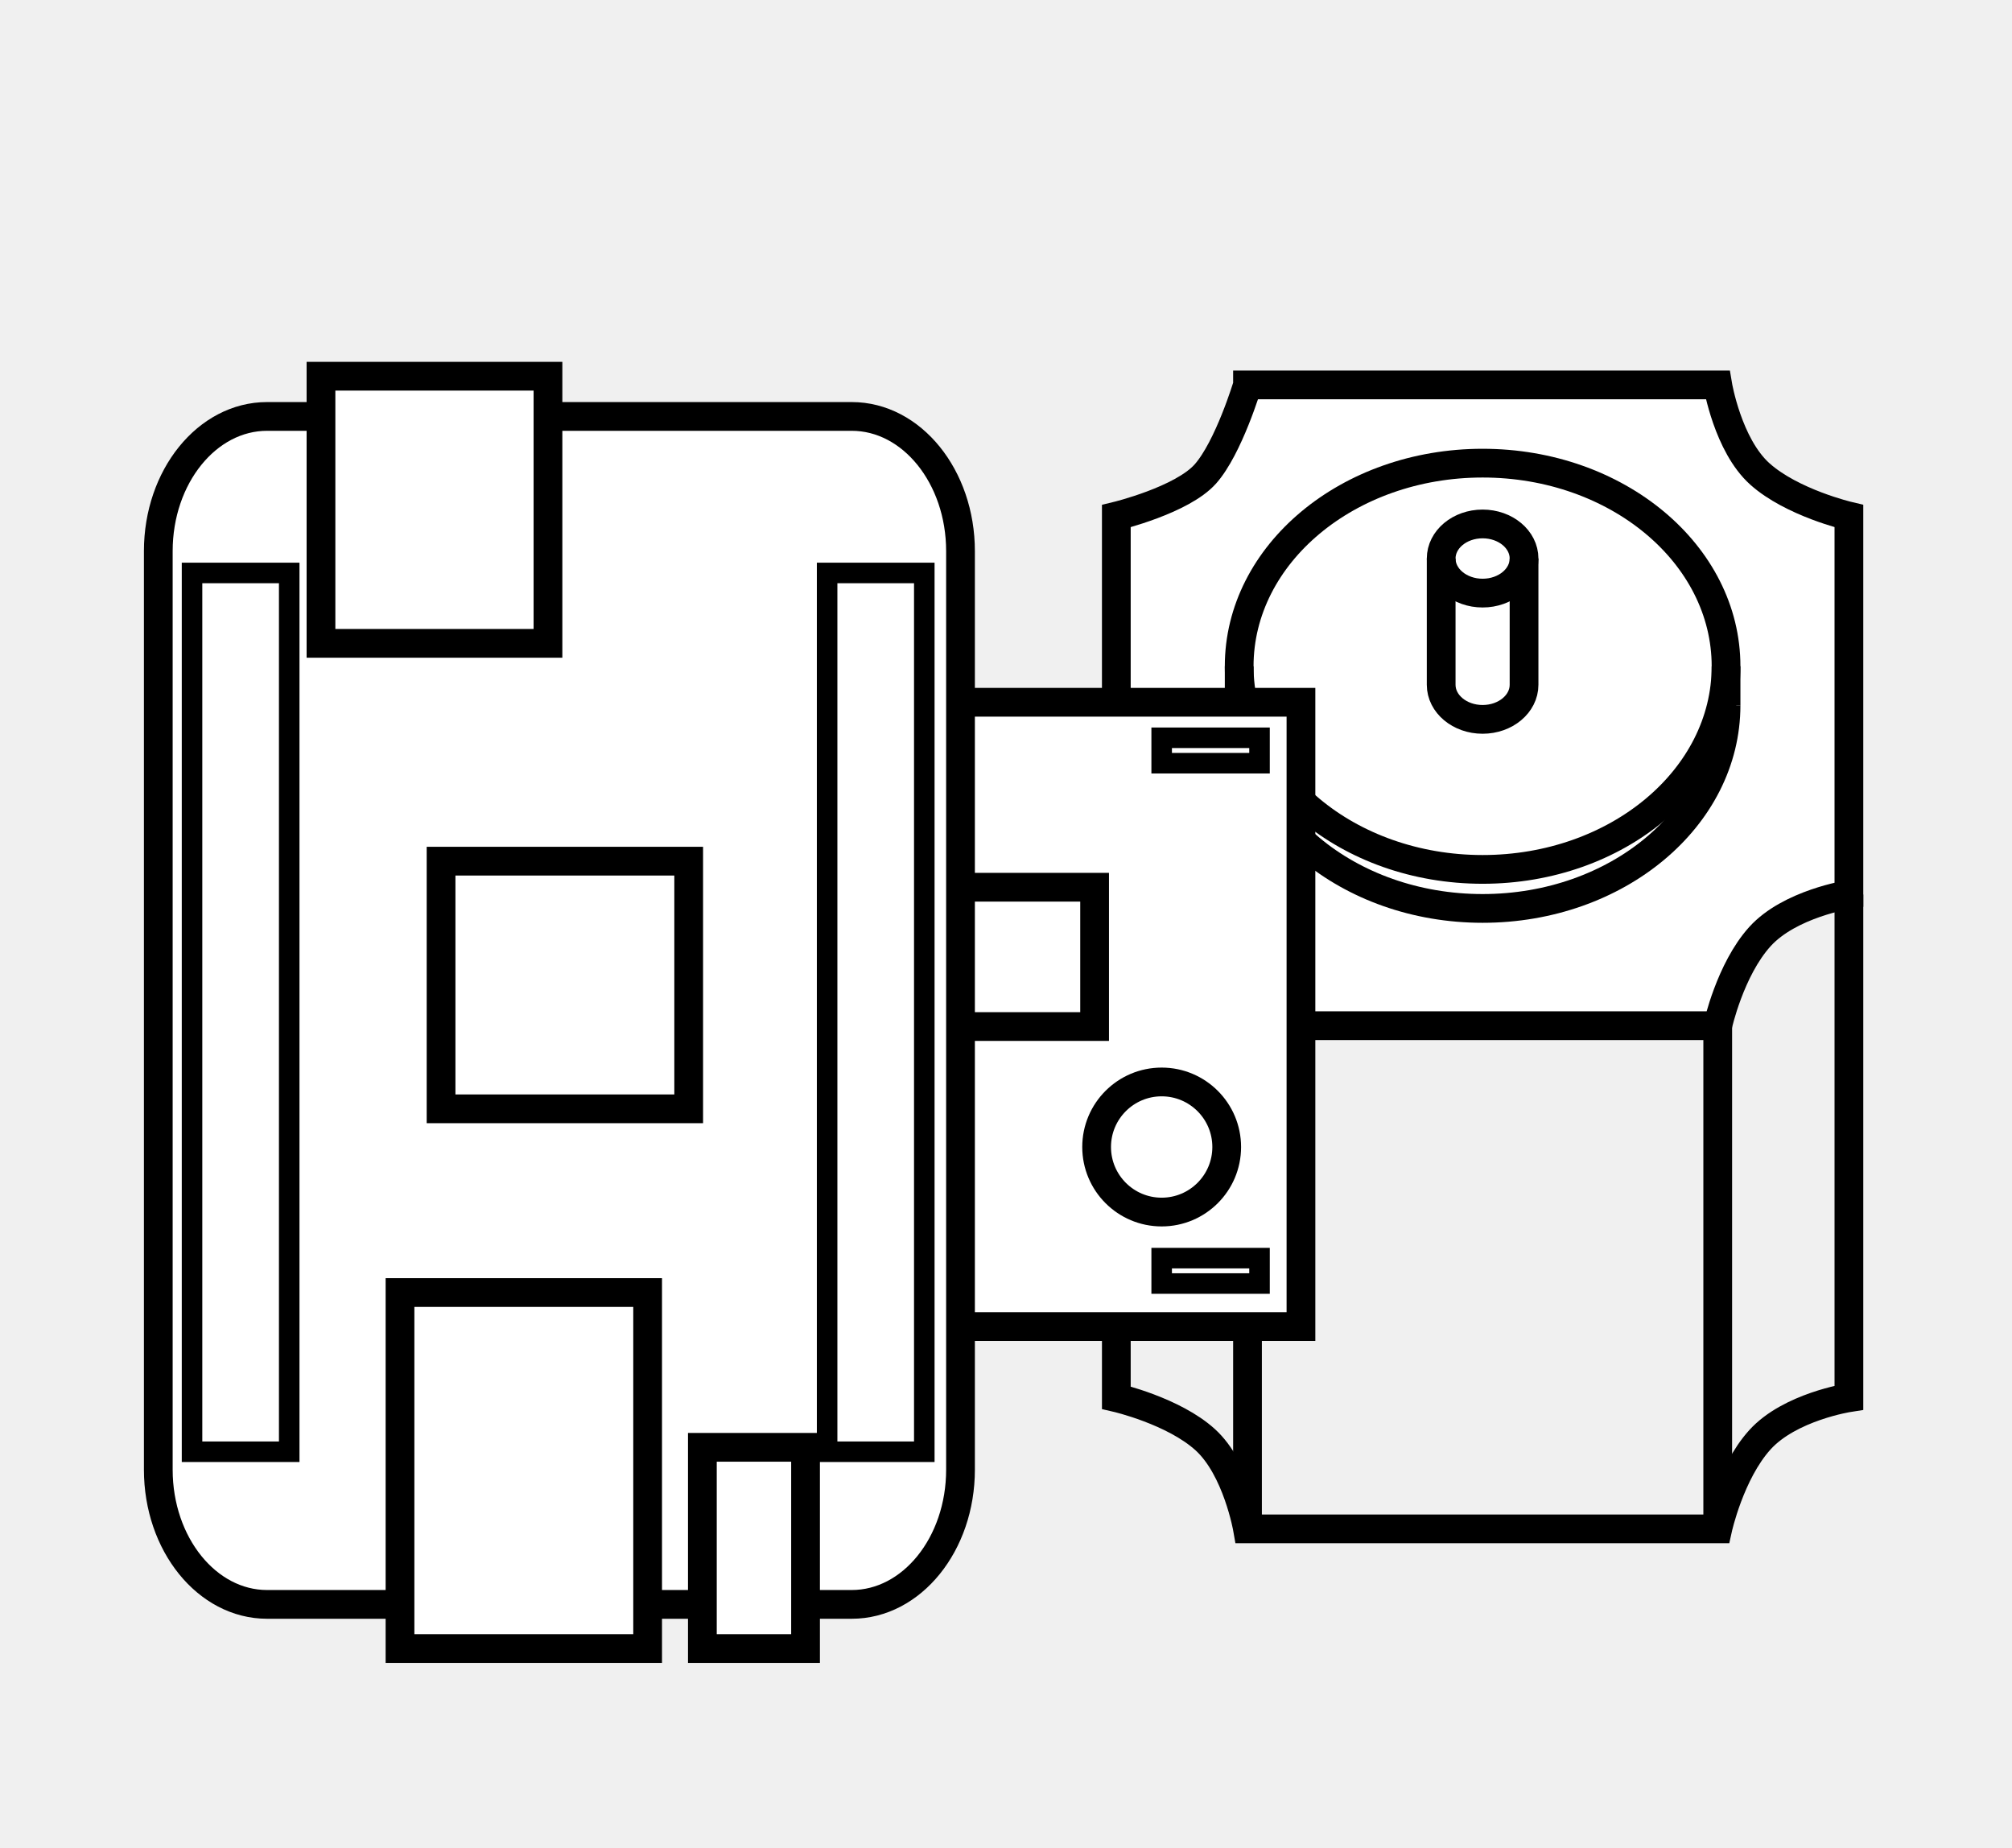
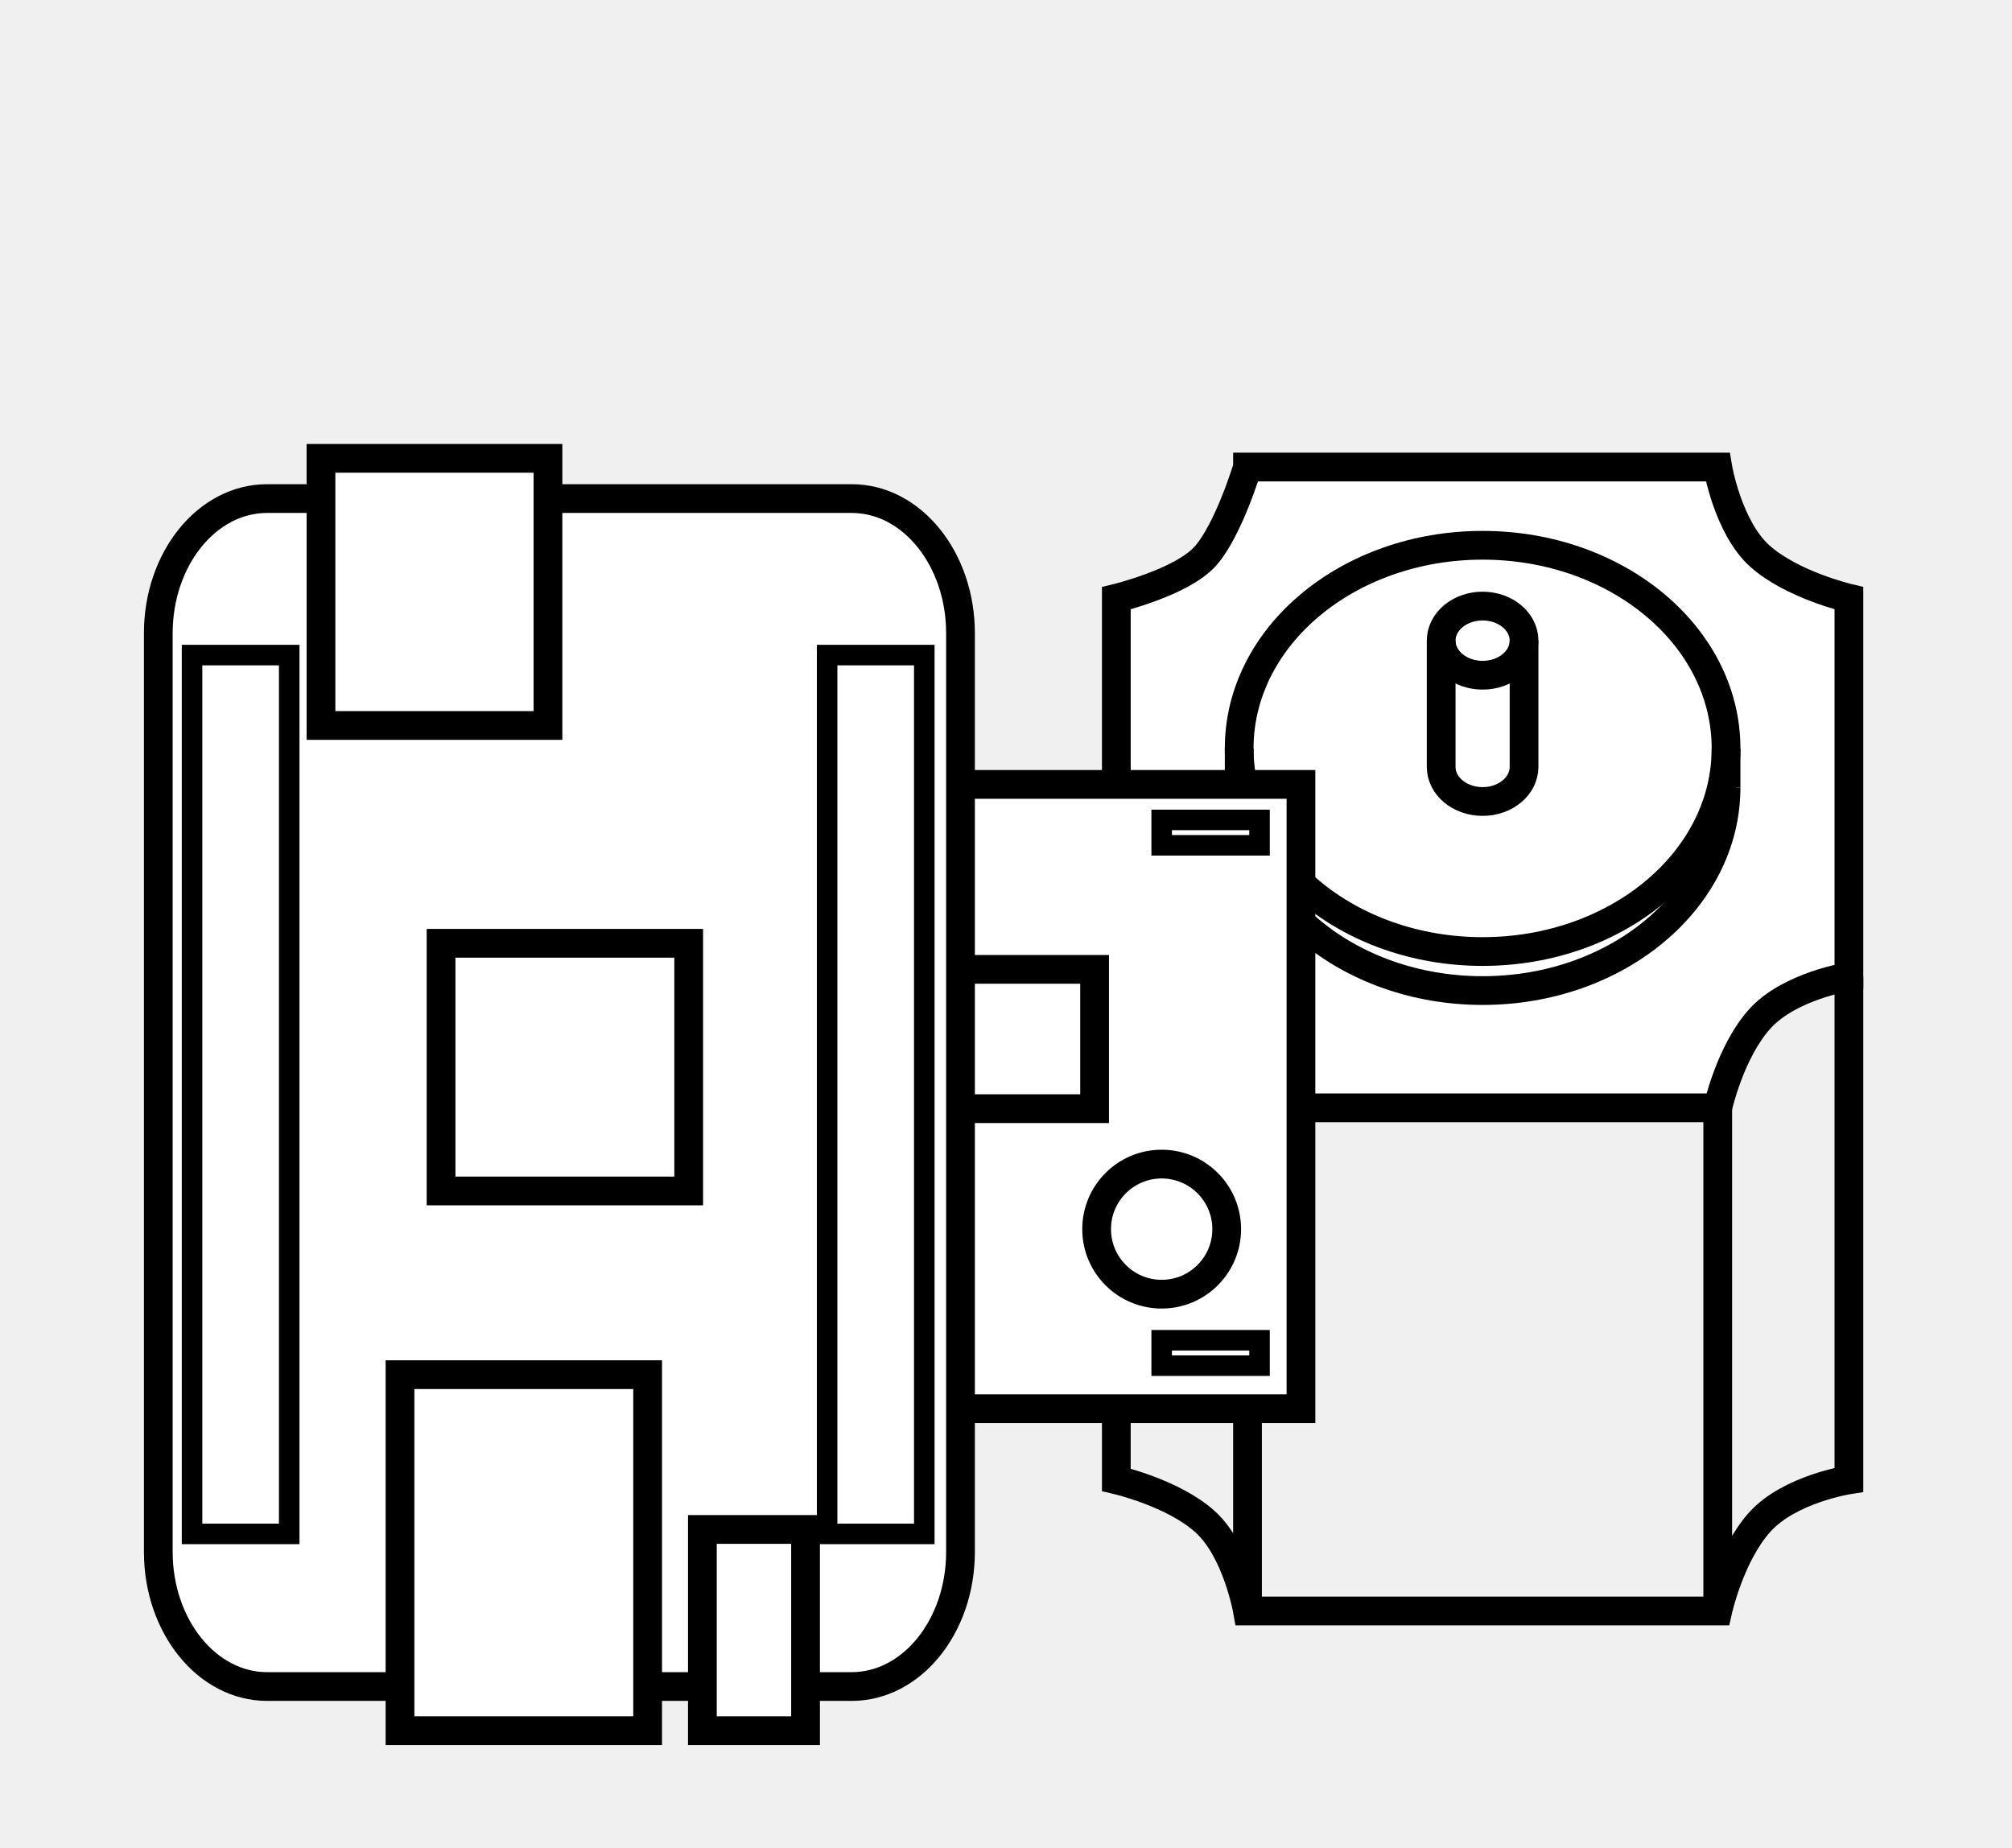
<svg xmlns="http://www.w3.org/2000/svg" version="1.1" x="0px" y="0px" viewBox="0 0 490 450" xml:space="preserve">
  <animate id="big" attributeName="viewBox" begin="indefinite" dur="1s" from="0 0 490 480" to="0 0 650 480" fill="freeze" />
-   <g id="brains" pointer-events="all" transform="translate(0,-270)">
+   <g id="brains" pointer-events="all" transform="translate(0,-250)">
    <animateTransform attributeName="transform" type="translate" from="0,0" to="0,-40" additive="sum" fill="freeze" begin="big.begin" dur="1s" />
    <g id="nanowifi_1_" opacity="0">
      <animate attributeName="opacity" from="0" to="1" begin="big.begin" dur="0.5s" fill="freeze" />
      <animateTransform attributeName="transform" type="translate" from="0,0" to="0,63" additive="sum" begin="big.begin + 0.5s" dur="0.5s" fill="freeze" />
      <rect x="84.768" y="299.522" display="inline" fill="#FFFFFF" stroke="#898989" stroke-width="7" stroke-miterlimit="10" width="42" height="42.602" />
      <rect x="78.171" y="274.856" display="inline" fill="#FFFFFF" stroke="#000000" stroke-width="7" stroke-miterlimit="10" width="55.281" height="24.666" />
      <rect x="94.831" y="325.918" display="inline" fill="#FFFFFF" stroke="#898989" stroke-width="5" stroke-miterlimit="10" width="3.208" height="3.208" />
      <rect x="113.609" y="325.918" display="inline" fill="#FFFFFF" stroke="#898989" stroke-width="5" stroke-miterlimit="10" width="3.208" height="3.208" />
    </g>
    <g id="stepper_1_" pointer-events="all">
      <animateTransform attributeName="transform" type="translate" from="0,0" to="172.8,0" additive="sum" begin="big.begin" dur="1s" fill="freeze" />
      <path fill="#ffffff" stroke="#000000" stroke-width="7" stroke-miterlimit="10" d="M303.815,363.733c0,0-4.584,15.292-10.264,21.684    c-5.68,6.391-21.684,10.264-21.684,10.264v92.145c0,0,13.96,3.218,21.684,10.263c7.723,7.045,10.264,21.684,10.264,21.684h114.518    c0,0,3.004-13.651,10.264-21.684s21.683-10.263,21.683-10.263V395.68c0,0-13.865-3.253-21.683-10.264    c-7.817-7.012-10.264-21.684-10.264-21.684H303.815z" />
      <path fill="none" stroke="#000000" stroke-width="7" stroke-miterlimit="10" d="M418.333,480.408" />
      <path fill="none" stroke="#000000" stroke-width="7" stroke-miterlimit="10" d="M428.597,502.091" />
      <path fill="none" stroke="#000000" stroke-width="7" stroke-miterlimit="10" d="M271.868,487.825v122.529    c0,0,13.96,3.219,21.684,10.264c7.723,7.046,10.264,21.683,10.264,21.683h114.518c0,0,3.004-13.649,10.264-21.683    c7.26-8.032,21.683-10.264,21.683-10.264V487.825" />
      <line fill="none" stroke="#000000" stroke-width="7" stroke-miterlimit="10" x1="303.815" y1="519.771" x2="303.815" y2="642.3" />
      <line fill="none" stroke="#000000" stroke-width="7" stroke-miterlimit="10" x1="418.333" y1="519.771" x2="418.333" y2="642.3" />
      <path fill="none" stroke="#000000" stroke-width="7" stroke-miterlimit="10" d="M420.359,441.752    c0,27.318-26.542,49.464-59.285,49.464s-59.286-22.146-59.286-49.464" />
      <path fill="none" stroke="#000000" stroke-width="7" stroke-miterlimit="10" d="M361.074,392.288" />
      <ellipse fill="none" stroke="#000000" stroke-width="7" stroke-miterlimit="10" cx="361.074" cy="432.248" rx="59.286" ry="49.464" />
      <line fill="none" stroke="#000000" stroke-width="7" stroke-miterlimit="10" x1="301.788" y1="441.752" x2="301.788" y2="432.248" />
      <line fill="none" stroke="#000000" stroke-width="7" stroke-miterlimit="10" x1="420.359" y1="441.752" x2="420.359" y2="432.248" />
      <ellipse fill="none" stroke="#000000" stroke-width="7" stroke-miterlimit="10" cx="361.074" cy="406.008" rx="10.091" ry="8.42" />
      <path fill="none" stroke="#000000" stroke-width="7" stroke-miterlimit="10" d="M350.982,406.008v30.75    c0,4.65,4.518,8.42,10.092,8.42c5.573,0,10.091-3.77,10.091-8.42v-30.75" />
      <path fill="none" stroke="#000000" stroke-width="7" stroke-miterlimit="10" d="M361.074,433.333" />
    </g>
    <g id="bigeasydriver_1_" pointer-events="all">
      <animateTransform attributeName="transform" type="translate" from="0,0" to="86.4,-0" additive="sum" begin="big.begin" dur="1s" fill="freeze" />
      <rect x="182.399" y="441.013" fill="#FFFFFF" stroke="#000000" stroke-width="7" stroke-miterlimit="10" width="134.435" height="152.024" />
      <rect x="232.654" y="486.055" fill="#FFFFFF" stroke="#000000" stroke-width="7" stroke-miterlimit="10" width="33.924" height="33.923" />
      <circle fill="#FFFFFF" stroke="#000000" stroke-width="7" stroke-miterlimit="10" cx="282.911" cy="549.313" r="15.84" />
      <line fill="none" stroke="#000000" stroke-width="7" stroke-miterlimit="10" x1="206.784" y1="458.358" x2="206.784" y2="478.244" />
      <line fill="none" stroke="#000000" stroke-width="7" stroke-miterlimit="10" x1="206.784" y1="490.287" x2="206.784" y2="525.838" />
      <line fill="none" stroke="#000000" stroke-width="7" stroke-miterlimit="10" x1="206.784" y1="536.905" x2="206.784" y2="572.458" />
      <rect x="282.911" y="576.372" fill="none" stroke="#000000" stroke-width="5" stroke-miterlimit="10" width="23.832" height="6.188" />
      <rect x="282.911" y="449.661" fill="none" stroke="#000000" stroke-width="5" stroke-miterlimit="10" width="23.832" height="6.188" />
    </g>
    <g id="beaglebone_1_">
      <path fill="#FFFFFF" stroke="#000000" stroke-width="7" stroke-miterlimit="10" d="M233.921,627.898    c0,18.111-11.861,32.795-26.492,32.795H65.042c-14.631,0-26.491-14.684-26.491-32.795V404.203    c0-18.111,11.86-32.795,26.491-32.795h142.387c14.631,0,26.492,14.684,26.492,32.795V627.898z" />
      <rect x="78.171" y="361.615" fill="#FFFFFF" stroke="#000000" stroke-width="7" stroke-miterlimit="10" width="55.281" height="65.049" />
      <rect x="107.416" y="479.707" fill="#FFFFFF" stroke="#000000" stroke-width="7" stroke-miterlimit="10" width="60.307" height="60.307" />
      <rect x="97.416" y="584.752" fill="#FFFFFF" stroke="#000000" stroke-width="7" stroke-miterlimit="10" width="60.307" height="86.691" />
      <rect x="171.055" y="622.445" fill="#FFFFFF" stroke="#000000" stroke-width="7" stroke-miterlimit="10" width="25.127" height="48.999" />
      <rect x="201.435" y="409.523" fill="#FFFFFF" stroke="#000000" stroke-width="5" stroke-miterlimit="10" width="23.667" height="214" />
      <rect x="46.768" y="409.523" fill="#FFFFFF" stroke="#000000" stroke-width="5" stroke-miterlimit="10" width="23.667" height="214" />
    </g>
    <g>
      <path id="usb_1_" opacity="0" fill="#898989" d="M105.172,371.133l-2.899,5.021h2.068v25.66l-5.279-4.997   c-0.34-0.425-0.58-0.981-0.593-1.554c0-2.315,0-3.69-0.001-4.196c0.978-0.343,1.683-1.265,1.683-2.36   c0-1.386-1.125-2.51-2.511-2.51c-1.387,0-2.511,1.124-2.511,2.51c0,1.096,0.705,2.018,1.682,2.36l-0.001,4.147   c0,1.123,0.617,2.301,1.34,3.051c-0.021-0.021-0.044-0.042,0,0c0.018,0.018,5.601,5.302,5.601,5.302   c0.34,0.425,0.577,0.98,0.591,1.552v2.903c-1.917,0.385-3.363,2.078-3.363,4.109c0,2.316,1.878,4.193,4.192,4.193   c2.316,0,4.193-1.877,4.193-4.193c0-2.031-1.446-3.725-3.365-4.109v-2.852c0-0.009,0-0.016,0-0.022v-6.309   c0.015-0.57,0.252-1.125,0.593-1.55c0,0,5.583-5.284,5.6-5.3c0.045-0.043,0.022-0.021,0,0c0.724-0.75,1.339-1.929,1.339-3.053   l0-3.996h1.684v-5.021h-5.021v5.021h1.681c0,0-0.002,1.053-0.002,4.045c-0.013,0.572-0.252,1.129-0.593,1.555l-5.279,4.998v-19.385   h2.071L105.172,371.133z">
        <animate attributeName="opacity" from="0" to="1" begin="big.begin" dur="1s" fill="freeze" />
      </path>
    </g>
    <g id="I_x2F_O_1_" opacity="0">
      <animate attributeName="opacity" from="0" to="1" begin="big.begin" dur="1s" fill="freeze" />
      <g display="inline">
        <g>
          <rect x="51.674" y="608.763" fill="#FFFFFF" width="4.854" height="4.854" />
          <polygon fill="#898989" points="56.528,608.763 51.674,608.763 51.674,613.617 56.528,613.617 56.528,608.763     " />
        </g>
        <g>
          <rect x="51.674" y="598.763" fill="#FFFFFF" width="4.854" height="4.854" />
          <polygon fill="#898989" points="56.528,598.763 51.674,598.763 51.674,603.617 56.528,603.617 56.528,598.763     " />
        </g>
        <g>
          <rect x="51.674" y="588.763" fill="#FFFFFF" width="4.854" height="4.854" />
          <polygon fill="#898989" points="56.528,588.763 51.674,588.763 51.674,593.617 56.528,593.617 56.528,588.763     " />
        </g>
        <g>
          <rect x="51.674" y="578.763" fill="#FFFFFF" width="4.854" height="4.854" />
          <polygon fill="#898989" points="56.528,578.763 51.674,578.763 51.674,583.617 56.528,583.617 56.528,578.763     " />
        </g>
        <g>
          <rect x="51.674" y="568.763" fill="#FFFFFF" width="4.854" height="4.854" />
          <polygon fill="#898989" points="56.528,568.763 51.674,568.763 51.674,573.617 56.528,573.617 56.528,568.763     " />
        </g>
        <g>
          <rect x="51.674" y="558.763" fill="#FFFFFF" width="4.854" height="4.854" />
          <polygon fill="#898989" points="56.528,558.763 51.674,558.763 51.674,563.617 56.528,563.617 56.528,558.763     " />
        </g>
        <g>
          <rect x="51.674" y="548.763" fill="#FFFFFF" width="4.854" height="4.854" />
          <polygon fill="#898989" points="56.528,548.763 51.674,548.763 51.674,553.617 56.528,553.617 56.528,548.763     " />
        </g>
        <g>
          <rect x="51.674" y="538.763" fill="#FFFFFF" width="4.854" height="4.854" />
          <polygon fill="#898989" points="56.528,538.763 51.674,538.763 51.674,543.617 56.528,543.617 56.528,538.763     " />
        </g>
        <g>
          <rect x="51.674" y="528.763" fill="#FFFFFF" width="4.854" height="4.854" />
          <polygon fill="#898989" points="56.528,528.763 51.674,528.763 51.674,533.617 56.528,533.617 56.528,528.763     " />
        </g>
        <g>
          <rect x="51.674" y="518.763" fill="#FFFFFF" width="4.854" height="4.854" />
          <polygon fill="#898989" points="56.528,518.763 51.674,518.763 51.674,523.617 56.528,523.617 56.528,518.763     " />
        </g>
        <g>
          <rect x="51.674" y="508.763" fill="#FFFFFF" width="4.854" height="4.854" />
          <polygon fill="#898989" points="56.528,508.763 51.674,508.763 51.674,513.617 56.528,513.617 56.528,508.763     " />
        </g>
        <g>
          <rect x="51.674" y="498.763" fill="#FFFFFF" width="4.854" height="4.854" />
          <polygon fill="#898989" points="56.528,498.763 51.674,498.763 51.674,503.617 56.528,503.617 56.528,498.763     " />
        </g>
        <g>
          <rect x="51.674" y="488.763" fill="#FFFFFF" width="4.854" height="4.854" />
          <polygon fill="#898989" points="56.528,488.763 51.674,488.763 51.674,493.617 56.528,493.617 56.528,488.763     " />
        </g>
        <g>
          <rect x="51.674" y="478.763" fill="#FFFFFF" width="4.854" height="4.854" />
          <polygon fill="#898989" points="56.528,478.763 51.674,478.763 51.674,483.617 56.528,483.617 56.528,478.763     " />
        </g>
        <g>
          <rect x="51.674" y="468.763" fill="#FFFFFF" width="4.854" height="4.854" />
          <polygon fill="#898989" points="56.528,468.763 51.674,468.763 51.674,473.617 56.528,473.617 56.528,468.763     " />
        </g>
        <g>
          <rect x="51.674" y="458.763" fill="#FFFFFF" width="4.854" height="4.854" />
          <polygon fill="#898989" points="56.528,458.763 51.674,458.763 51.674,463.617 56.528,463.617 56.528,458.763     " />
        </g>
        <g>
          <rect x="51.674" y="448.763" fill="#FFFFFF" width="4.854" height="4.854" />
          <polygon fill="#898989" points="56.528,448.763 51.674,448.763 51.674,453.617 56.528,453.617 56.528,448.763     " />
        </g>
        <g>
          <rect x="51.674" y="438.763" fill="#FFFFFF" width="4.854" height="4.854" />
          <polygon fill="#898989" points="56.528,438.763 51.674,438.763 51.674,443.617 56.528,443.617 56.528,438.763     " />
        </g>
        <g>
          <rect x="51.674" y="428.763" fill="#FFFFFF" width="4.854" height="4.854" />
          <polygon fill="#898989" points="56.528,428.763 51.674,428.763 51.674,433.617 56.528,433.617 56.528,428.763     " />
        </g>
        <g>
          <rect x="51.674" y="418.763" fill="#FFFFFF" width="4.854" height="4.854" />
          <polygon fill="#898989" points="56.528,418.763 51.674,418.763 51.674,423.617 56.528,423.617 56.528,418.763     " />
        </g>
      </g>
      <g display="inline">
        <g>
          <rect x="61.008" y="608.763" fill="#FFFFFF" width="4.854" height="4.854" />
          <polygon fill="#898989" points="65.862,608.763 61.008,608.763 61.008,613.617 65.862,613.617 65.862,608.763     " />
        </g>
        <g>
          <rect x="61.008" y="598.763" fill="#FFFFFF" width="4.854" height="4.854" />
          <polygon fill="#898989" points="65.862,598.763 61.008,598.763 61.008,603.617 65.862,603.617 65.862,598.763     " />
        </g>
        <g>
          <rect x="61.008" y="588.763" fill="#FFFFFF" width="4.854" height="4.854" />
          <polygon fill="#898989" points="65.862,588.763 61.008,588.763 61.008,593.617 65.862,593.617 65.862,588.763     " />
        </g>
        <g>
          <rect x="61.008" y="578.763" fill="#FFFFFF" width="4.854" height="4.854" />
          <polygon fill="#898989" points="65.862,578.763 61.008,578.763 61.008,583.617 65.862,583.617 65.862,578.763     " />
        </g>
        <g>
          <rect x="61.008" y="568.763" fill="#FFFFFF" width="4.854" height="4.854" />
          <polygon fill="#898989" points="65.862,568.763 61.008,568.763 61.008,573.617 65.862,573.617 65.862,568.763     " />
        </g>
        <g>
          <rect x="61.008" y="558.763" fill="#FFFFFF" width="4.854" height="4.854" />
          <polygon fill="#898989" points="65.862,558.763 61.008,558.763 61.008,563.617 65.862,563.617 65.862,558.763     " />
        </g>
        <g>
          <rect x="61.008" y="548.763" fill="#FFFFFF" width="4.854" height="4.854" />
          <polygon fill="#898989" points="65.862,548.763 61.008,548.763 61.008,553.617 65.862,553.617 65.862,548.763     " />
        </g>
        <g>
          <rect x="61.008" y="538.763" fill="#FFFFFF" width="4.854" height="4.854" />
          <polygon fill="#898989" points="65.862,538.763 61.008,538.763 61.008,543.617 65.862,543.617 65.862,538.763     " />
        </g>
        <g>
          <rect x="61.008" y="528.763" fill="#FFFFFF" width="4.854" height="4.854" />
          <polygon fill="#898989" points="65.862,528.763 61.008,528.763 61.008,533.617 65.862,533.617 65.862,528.763     " />
        </g>
        <g>
          <rect x="61.008" y="518.763" fill="#FFFFFF" width="4.854" height="4.854" />
          <polygon fill="#898989" points="65.862,518.763 61.008,518.763 61.008,523.617 65.862,523.617 65.862,518.763     " />
        </g>
        <g>
          <rect x="61.008" y="508.763" fill="#FFFFFF" width="4.854" height="4.854" />
          <polygon fill="#898989" points="65.862,508.763 61.008,508.763 61.008,513.617 65.862,513.617 65.862,508.763     " />
        </g>
        <g>
          <rect x="61.008" y="498.763" fill="#FFFFFF" width="4.854" height="4.854" />
          <polygon fill="#898989" points="65.862,498.763 61.008,498.763 61.008,503.617 65.862,503.617 65.862,498.763     " />
        </g>
        <g>
          <rect x="61.008" y="488.763" fill="#FFFFFF" width="4.854" height="4.854" />
          <polygon fill="#898989" points="65.862,488.763 61.008,488.763 61.008,493.617 65.862,493.617 65.862,488.763     " />
        </g>
        <g>
          <rect x="61.008" y="478.763" fill="#FFFFFF" width="4.854" height="4.854" />
          <polygon fill="#898989" points="65.862,478.763 61.008,478.763 61.008,483.617 65.862,483.617 65.862,478.763     " />
        </g>
        <g>
          <rect x="61.008" y="468.763" fill="#FFFFFF" width="4.854" height="4.854" />
          <polygon fill="#898989" points="65.862,468.763 61.008,468.763 61.008,473.617 65.862,473.617 65.862,468.763     " />
        </g>
        <g>
          <rect x="61.008" y="458.763" fill="#FFFFFF" width="4.854" height="4.854" />
          <polygon fill="#898989" points="65.862,458.763 61.008,458.763 61.008,463.617 65.862,463.617 65.862,458.763     " />
        </g>
        <g>
          <rect x="61.008" y="448.763" fill="#FFFFFF" width="4.854" height="4.854" />
          <polygon fill="#898989" points="65.862,448.763 61.008,448.763 61.008,453.617 65.862,453.617 65.862,448.763     " />
        </g>
        <g>
          <rect x="61.008" y="438.763" fill="#FFFFFF" width="4.854" height="4.854" />
          <polygon fill="#898989" points="65.862,438.763 61.008,438.763 61.008,443.617 65.862,443.617 65.862,438.763     " />
        </g>
        <g>
          <rect x="61.008" y="428.763" fill="#FFFFFF" width="4.854" height="4.854" />
          <polygon fill="#898989" points="65.862,428.763 61.008,428.763 61.008,433.617 65.862,433.617 65.862,428.763     " />
        </g>
        <g>
          <rect x="61.008" y="418.763" fill="#FFFFFF" width="4.854" height="4.854" />
          <polygon fill="#898989" points="65.862,418.763 61.008,418.763 61.008,423.617 65.862,423.617 65.862,418.763     " />
        </g>
      </g>
      <g display="inline">
        <g>
          <rect x="206.174" y="608.763" fill="#FFFFFF" width="4.854" height="4.854" />
          <polygon fill="#898989" points="211.028,608.763 206.174,608.763 206.174,613.617 211.028,613.617 211.028,608.763     " />
        </g>
        <g>
          <rect x="206.174" y="598.763" fill="#FFFFFF" width="4.854" height="4.854" />
          <polygon fill="#898989" points="211.028,598.763 206.174,598.763 206.174,603.617 211.028,603.617 211.028,598.763     " />
        </g>
        <g>
          <rect x="206.174" y="588.763" fill="#FFFFFF" width="4.854" height="4.854" />
          <polygon fill="#898989" points="211.028,588.763 206.174,588.763 206.174,593.617 211.028,593.617 211.028,588.763     " />
        </g>
        <g>
          <rect x="206.174" y="578.763" fill="#FFFFFF" width="4.854" height="4.854" />
          <polygon fill="#898989" points="211.028,578.763 206.174,578.763 206.174,583.617 211.028,583.617 211.028,578.763     " />
        </g>
        <g>
          <rect x="206.174" y="568.763" fill="#FFFFFF" width="4.854" height="4.854" />
          <polygon fill="#898989" points="211.028,568.763 206.174,568.763 206.174,573.617 211.028,573.617 211.028,568.763     " />
        </g>
        <g>
          <rect x="206.174" y="558.763" fill="#FFFFFF" width="4.854" height="4.854" />
          <polygon fill="#898989" points="211.028,558.763 206.174,558.763 206.174,563.617 211.028,563.617 211.028,558.763     " />
        </g>
        <g>
          <rect x="206.174" y="548.763" fill="#FFFFFF" width="4.854" height="4.854" />
          <polygon fill="#898989" points="211.028,548.763 206.174,548.763 206.174,553.617 211.028,553.617 211.028,548.763     " />
        </g>
        <g>
          <rect x="206.174" y="538.763" fill="#FFFFFF" width="4.854" height="4.854" />
          <polygon fill="#898989" points="211.028,538.763 206.174,538.763 206.174,543.617 211.028,543.617 211.028,538.763     " />
        </g>
        <g>
          <rect x="206.174" y="528.763" fill="#FFFFFF" width="4.854" height="4.854" />
          <polygon fill="#898989" points="211.028,528.763 206.174,528.763 206.174,533.617 211.028,533.617 211.028,528.763     " />
        </g>
        <g>
          <rect x="206.174" y="518.763" fill="#FFFFFF" width="4.854" height="4.854" />
          <polygon fill="#898989" points="211.028,518.763 206.174,518.763 206.174,523.617 211.028,523.617 211.028,518.763     " />
        </g>
        <g>
          <rect x="206.174" y="508.763" fill="#FFFFFF" width="4.854" height="4.854" />
          <polygon fill="#898989" points="211.028,508.763 206.174,508.763 206.174,513.617 211.028,513.617 211.028,508.763     " />
        </g>
        <g>
          <rect x="206.174" y="498.763" fill="#FFFFFF" width="4.854" height="4.854" />
          <polygon fill="#898989" points="211.028,498.763 206.174,498.763 206.174,503.617 211.028,503.617 211.028,498.763     " />
        </g>
        <g>
          <rect x="206.174" y="488.763" fill="#FFFFFF" width="4.854" height="4.854" />
          <polygon fill="#898989" points="211.028,488.763 206.174,488.763 206.174,493.617 211.028,493.617 211.028,488.763     " />
        </g>
        <g>
          <rect x="206.174" y="478.763" fill="#FFFFFF" width="4.854" height="4.854" />
          <polygon fill="#898989" points="211.028,478.763 206.174,478.763 206.174,483.617 211.028,483.617 211.028,478.763     " />
        </g>
        <g>
          <rect x="206.174" y="468.763" fill="#FFFFFF" width="4.854" height="4.854" />
          <polygon fill="#898989" points="211.028,468.763 206.174,468.763 206.174,473.617 211.028,473.617 211.028,468.763     " />
        </g>
        <g>
          <rect x="206.174" y="458.763" fill="#FFFFFF" width="4.854" height="4.854" />
          <polygon fill="#898989" points="211.028,458.763 206.174,458.763 206.174,463.617 211.028,463.617 211.028,458.763     " />
        </g>
        <g>
          <rect x="206.174" y="448.763" fill="#FFFFFF" width="4.854" height="4.854" />
          <polygon fill="#898989" points="211.028,448.763 206.174,448.763 206.174,453.617 211.028,453.617 211.028,448.763     " />
        </g>
        <g>
          <rect x="206.174" y="438.763" fill="#FFFFFF" width="4.854" height="4.854" />
          <polygon fill="#898989" points="211.028,438.763 206.174,438.763 206.174,443.617 211.028,443.617 211.028,438.763     " />
        </g>
        <g>
          <rect x="206.174" y="428.763" fill="#FFFFFF" width="4.854" height="4.854" />
          <polygon fill="#898989" points="211.028,428.763 206.174,428.763 206.174,433.617 211.028,433.617 211.028,428.763     " />
        </g>
        <g>
          <rect x="206.174" y="418.763" fill="#FFFFFF" width="4.854" height="4.854" />
          <polygon fill="#898989" points="211.028,418.763 206.174,418.763 206.174,423.617 211.028,423.617 211.028,418.763     " />
        </g>
      </g>
      <g display="inline">
        <g>
          <rect x="215.508" y="608.763" fill="#FFFFFF" width="4.854" height="4.854" />
          <polygon fill="#898989" points="220.362,608.763 215.508,608.763 215.508,613.617 220.362,613.617 220.362,608.763     " />
        </g>
        <g>
          <rect x="215.508" y="598.763" fill="#FFFFFF" width="4.854" height="4.854" />
          <polygon fill="#898989" points="220.362,598.763 215.508,598.763 215.508,603.617 220.362,603.617 220.362,598.763     " />
        </g>
        <g>
          <rect x="215.508" y="588.763" fill="#FFFFFF" width="4.854" height="4.854" />
          <polygon fill="#898989" points="220.362,588.763 215.508,588.763 215.508,593.617 220.362,593.617 220.362,588.763     " />
        </g>
        <g>
          <rect x="215.508" y="578.763" fill="#FFFFFF" width="4.854" height="4.854" />
          <polygon fill="#898989" points="220.362,578.763 215.508,578.763 215.508,583.617 220.362,583.617 220.362,578.763     " />
        </g>
        <g>
          <rect x="215.508" y="568.763" fill="#FFFFFF" width="4.854" height="4.854" />
          <polygon fill="#898989" points="220.362,568.763 215.508,568.763 215.508,573.617 220.362,573.617 220.362,568.763     " />
        </g>
        <g>
          <rect x="215.508" y="558.763" fill="#FFFFFF" width="4.854" height="4.854" />
          <polygon fill="#898989" points="220.362,558.763 215.508,558.763 215.508,563.617 220.362,563.617 220.362,558.763     " />
        </g>
        <g>
          <rect x="215.508" y="548.763" fill="#FFFFFF" width="4.854" height="4.854" />
          <polygon fill="#898989" points="220.362,548.763 215.508,548.763 215.508,553.617 220.362,553.617 220.362,548.763     " />
        </g>
        <g>
          <rect x="215.508" y="538.763" fill="#FFFFFF" width="4.854" height="4.854" />
          <polygon fill="#898989" points="220.362,538.763 215.508,538.763 215.508,543.617 220.362,543.617 220.362,538.763     " />
        </g>
        <g>
          <rect x="215.508" y="528.763" fill="#FFFFFF" width="4.854" height="4.854" />
          <polygon fill="#898989" points="220.362,528.763 215.508,528.763 215.508,533.617 220.362,533.617 220.362,528.763     " />
        </g>
        <g>
          <rect x="215.508" y="518.763" fill="#FFFFFF" width="4.854" height="4.854" />
          <polygon fill="#898989" points="220.362,518.763 215.508,518.763 215.508,523.617 220.362,523.617 220.362,518.763     " />
        </g>
        <g>
          <rect x="215.508" y="508.763" fill="#FFFFFF" width="4.854" height="4.854" />
          <polygon fill="#898989" points="220.362,508.763 215.508,508.763 215.508,513.617 220.362,513.617 220.362,508.763     " />
        </g>
        <g>
          <rect x="215.508" y="498.763" fill="#FFFFFF" width="4.854" height="4.854" />
          <polygon fill="#898989" points="220.362,498.763 215.508,498.763 215.508,503.617 220.362,503.617 220.362,498.763     " />
        </g>
        <g>
          <rect x="215.508" y="488.763" fill="#FFFFFF" width="4.854" height="4.854" />
          <polygon fill="#898989" points="220.362,488.763 215.508,488.763 215.508,493.617 220.362,493.617 220.362,488.763     " />
        </g>
        <g>
          <rect x="215.508" y="478.763" fill="#FFFFFF" width="4.854" height="4.854" />
          <polygon fill="#898989" points="220.362,478.763 215.508,478.763 215.508,483.617 220.362,483.617 220.362,478.763     " />
        </g>
        <g>
          <rect x="215.508" y="468.763" fill="#FFFFFF" width="4.854" height="4.854" />
          <polygon fill="#898989" points="220.362,468.763 215.508,468.763 215.508,473.617 220.362,473.617 220.362,468.763     " />
        </g>
        <g>
          <rect x="215.508" y="458.763" fill="#FFFFFF" width="4.854" height="4.854" />
          <polygon fill="#898989" points="220.362,458.763 215.508,458.763 215.508,463.617 220.362,463.617 220.362,458.763     " />
        </g>
        <g>
          <rect x="215.508" y="448.763" fill="#FFFFFF" width="4.854" height="4.854" />
          <polygon fill="#898989" points="220.362,448.763 215.508,448.763 215.508,453.617 220.362,453.617 220.362,448.763     " />
        </g>
        <g>
          <rect x="215.508" y="438.763" fill="#FFFFFF" width="4.854" height="4.854" />
          <polygon fill="#898989" points="220.362,438.763 215.508,438.763 215.508,443.617 220.362,443.617 220.362,438.763     " />
        </g>
        <g>
          <rect x="215.508" y="428.763" fill="#FFFFFF" width="4.854" height="4.854" />
          <polygon fill="#898989" points="220.362,428.763 215.508,428.763 215.508,433.617 220.362,433.617 220.362,428.763     " />
        </g>
        <g>
          <rect x="215.508" y="418.763" fill="#FFFFFF" width="4.854" height="4.854" />
          <polygon fill="#898989" points="220.362,418.763 215.508,418.763 215.508,423.617 220.362,423.617 220.362,418.763     " />
        </g>
      </g>
    </g>
    <g id="power_1_" opacity="0">
      <animate attributeName="opacity" from="0" to="1" begin="big.begin" dur="1s" fill="freeze" />
      <polyline display="inline" fill="#FFFFFF" points="184.8,636.792 180.049,646.557 187.44,646.557 183.217,656.588   " />
      <polygon display="inline" fill="#898989" points="185.041,655.819 180.6,655.819 184.458,648.538 176.885,648.538     183.021,637.659 187.372,637.659 183.213,644.578 190.422,644.578   " />
    </g>
    <polyline id="wire1_1_" opacity="1" fill="none" stroke="#000000" stroke-width="7" stroke-miterlimit="10" points="217.936,421.19 293.102,421.19 293.102,458.358" stroke-dasharray="200,200" stroke-dashoffset="200">
      <animate attributeName="stroke-dashoffset" from="200" to="0" begin="big.begin + 1s" dur="0.7s" fill="freeze" id="wire1" />
    </polyline>
    <polyline id="wire2_1_" opacity="1" fill="none" stroke="#000000" stroke-width="7" stroke-miterlimit="10" points="293.102,572.458 293.102,671.444 527.074,671.444 527.074,642.3" stroke-dasharray="500,500" stroke-dashoffset="500">
      <animate attributeName="stroke-dashoffset" from="500" to="0" begin="wire1.end" dur="1.3s" fill="freeze" id="wire1" />
    </polyline>
  </g>
</svg>
